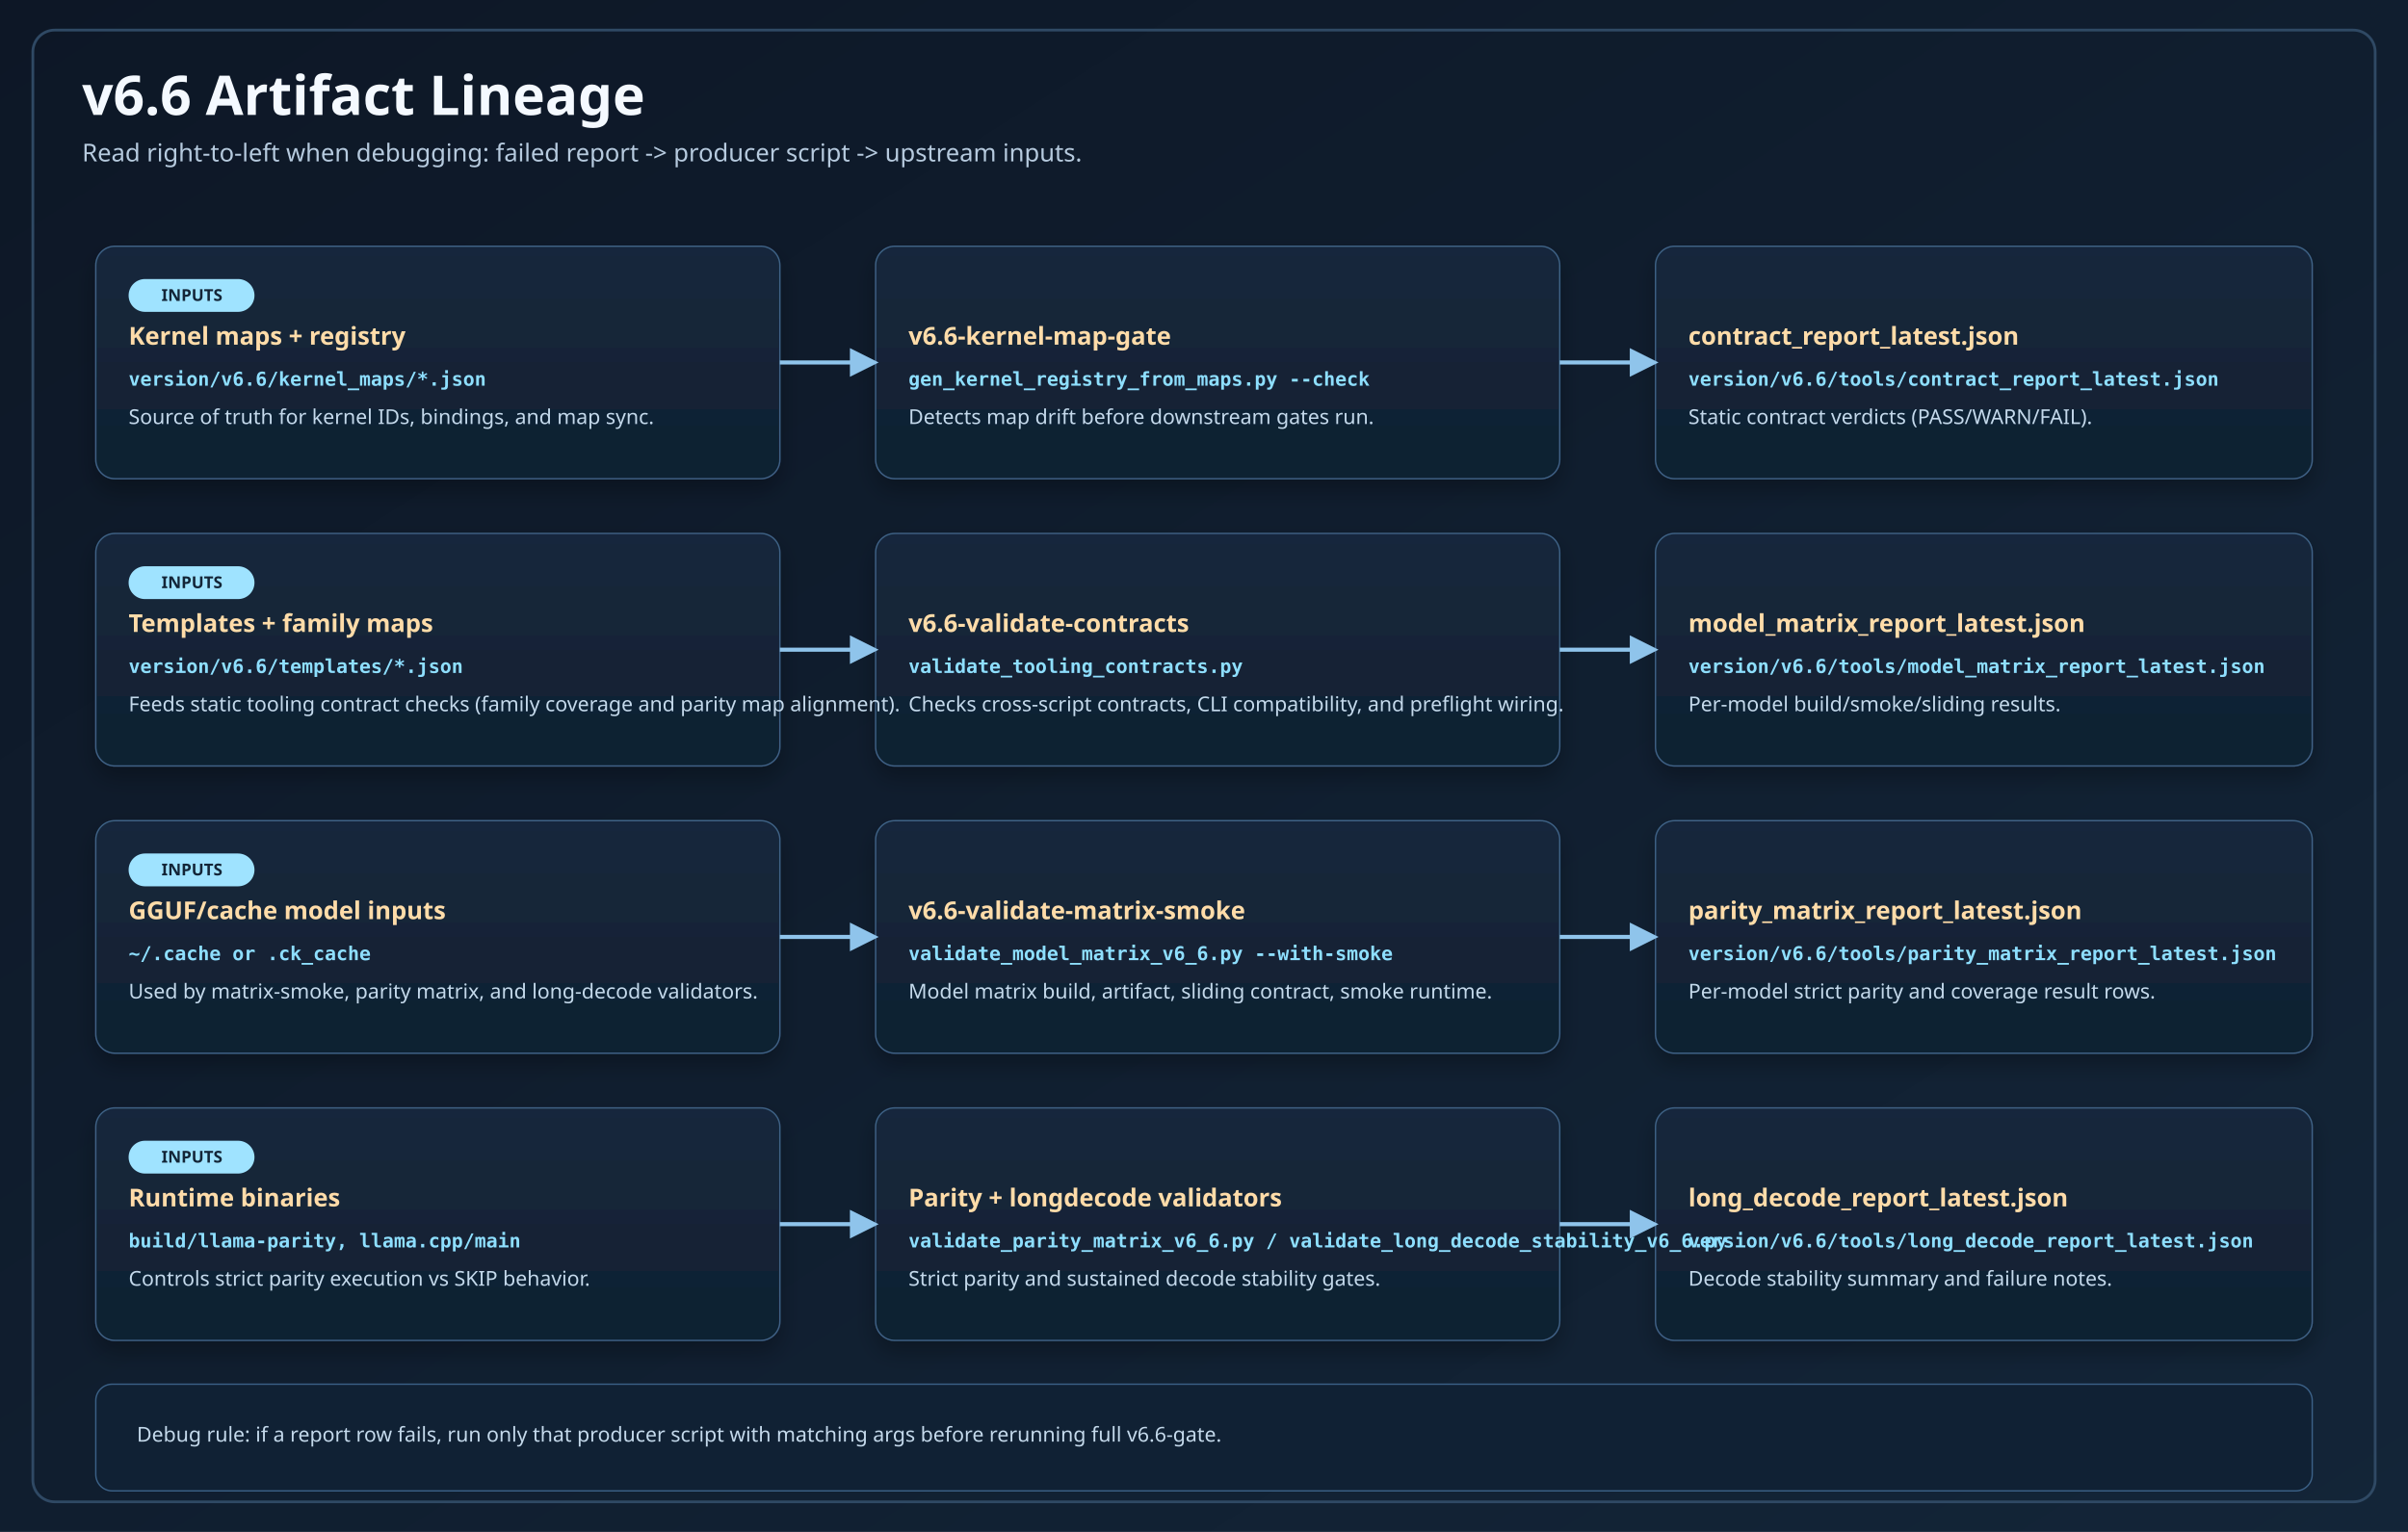
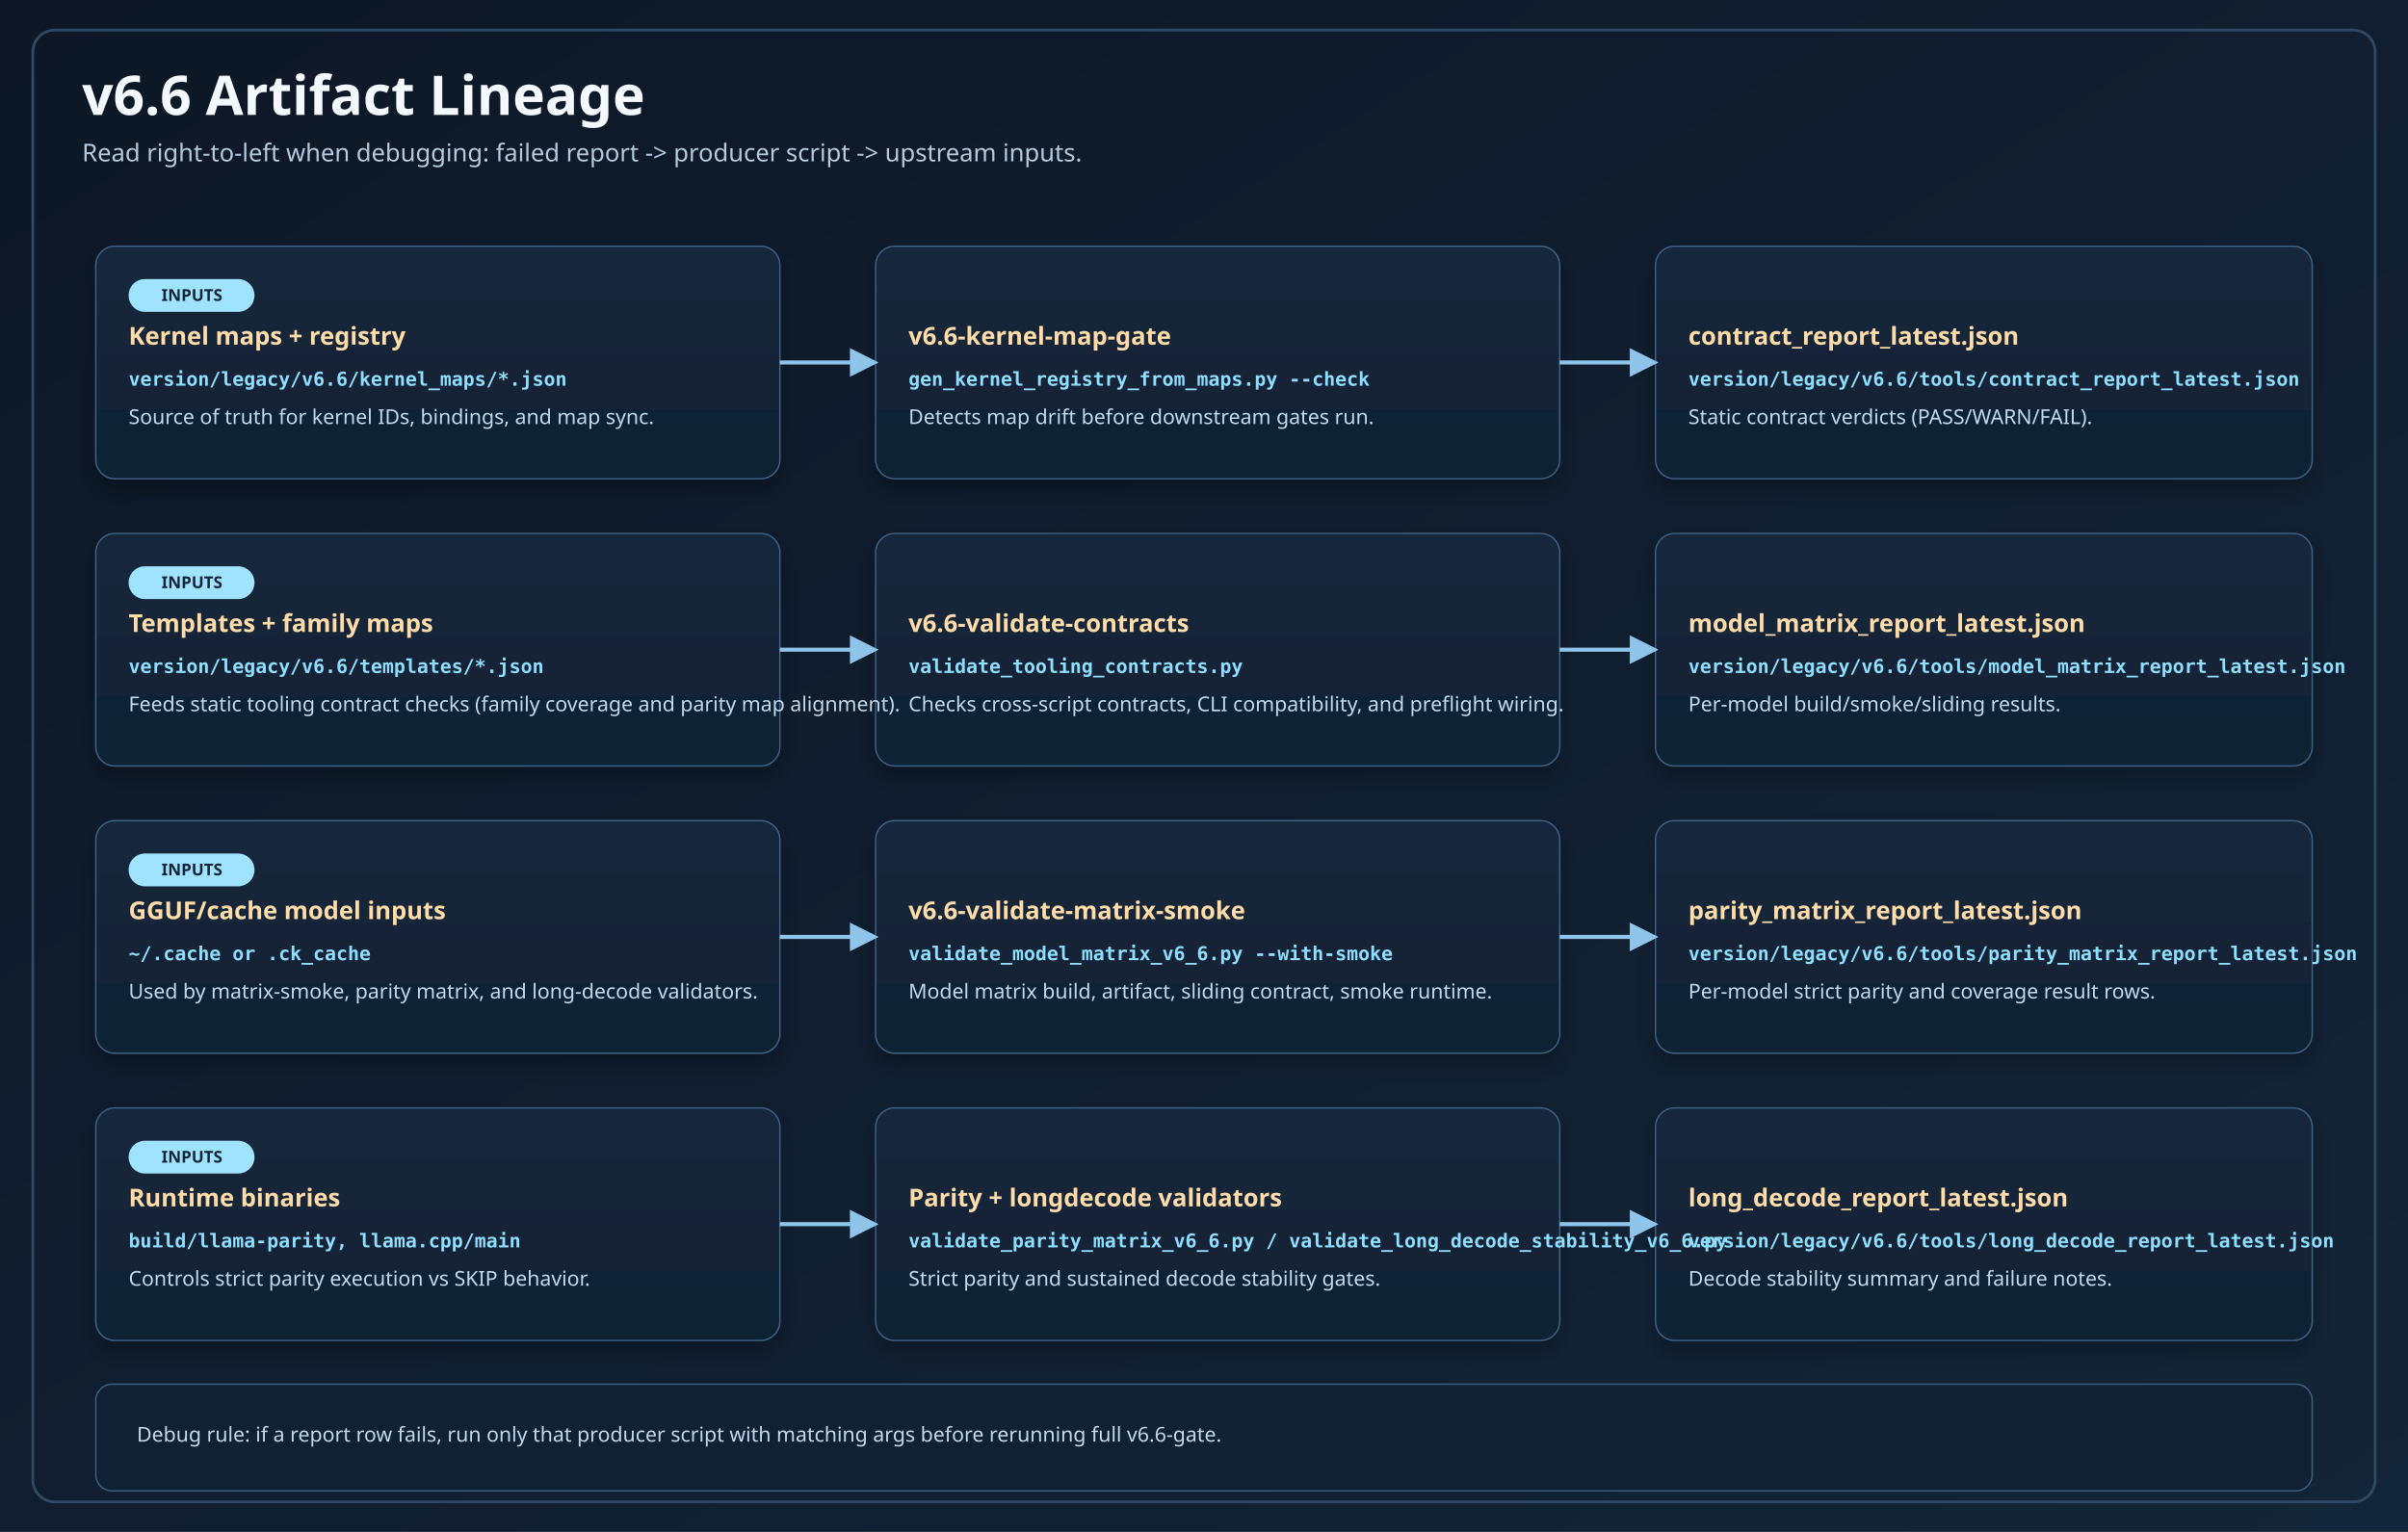
<svg xmlns="http://www.w3.org/2000/svg" width="1760" height="1120" viewBox="0 0 1760 1120" role="img" aria-label="v6.6 artifact lineage from scripts to reports">
  <defs>
    <linearGradient id="bg" x1="0" y1="0" x2="1" y2="1">
      <stop offset="0%" stop-color="#0d1726" />
      <stop offset="100%" stop-color="#132538" />
    </linearGradient>
    <linearGradient id="node" x1="0" y1="0" x2="0" y2="1">
      <stop offset="0%" stop-color="#15283c" />
      <stop offset="100%" stop-color="#102031" />
    </linearGradient>
    <marker id="arrow" viewBox="0 0 10 10" refX="8" refY="5" markerWidth="7" markerHeight="7" orient="auto">
      <path d="M0 0 L10 5 L0 10 z" fill="#8fc4eb" />
    </marker>
    <filter id="shadow" x="-20%" y="-20%" width="140%" height="160%">
      <feDropShadow dx="0" dy="8" stdDeviation="8" flood-color="#000" flood-opacity="0.27" />
    </filter>
    <style>
      .title { font: 800 40px 'Space Grotesk', 'Segoe UI', sans-serif; fill: #f4f9ff; }
      .sub { font: 500 18px 'IBM Plex Sans', 'Segoe UI', sans-serif; fill: #b6cade; }
      .h { font: 700 18px 'Space Grotesk', 'Segoe UI', sans-serif; fill: #ffdca9; }
      .b { font: 500 15px 'IBM Plex Sans', 'Segoe UI', sans-serif; fill: #c4d9eb; }
      .p { font: 700 14px 'IBM Plex Mono', monospace; fill: #8edfff; }
      .pill { font: 700 12px 'IBM Plex Sans', sans-serif; fill: #132537; }
    </style>
  </defs>
  <rect width="1760" height="1120" fill="url(#bg)" />
  <rect x="24" y="22" width="1712" height="1076" rx="16" fill="none" stroke="#2f4964" stroke-width="2" />
  <text x="60" y="84" class="title">v6.6 Artifact Lineage</text>
  <text x="60" y="118" class="sub">Read right-to-left when debugging: failed report -&gt; producer script -&gt; upstream inputs.</text>
  <g filter="url(#shadow)">
    <rect x="70" y="180" width="500" height="170" rx="14" fill="url(#node)" stroke="#3f6286" />
    <rect x="70" y="390" width="500" height="170" rx="14" fill="url(#node)" stroke="#3f6286" />
    <rect x="70" y="600" width="500" height="170" rx="14" fill="url(#node)" stroke="#3f6286" />
    <rect x="70" y="810" width="500" height="170" rx="14" fill="url(#node)" stroke="#3f6286" />
    <rect x="640" y="180" width="500" height="170" rx="14" fill="url(#node)" stroke="#3f6286" />
    <rect x="640" y="390" width="500" height="170" rx="14" fill="url(#node)" stroke="#3f6286" />
    <rect x="640" y="600" width="500" height="170" rx="14" fill="url(#node)" stroke="#3f6286" />
    <rect x="640" y="810" width="500" height="170" rx="14" fill="url(#node)" stroke="#3f6286" />
    <rect x="1210" y="180" width="480" height="170" rx="14" fill="url(#node)" stroke="#3f6286" />
    <rect x="1210" y="390" width="480" height="170" rx="14" fill="url(#node)" stroke="#3f6286" />
    <rect x="1210" y="600" width="480" height="170" rx="14" fill="url(#node)" stroke="#3f6286" />
    <rect x="1210" y="810" width="480" height="170" rx="14" fill="url(#node)" stroke="#3f6286" />
  </g>
  <rect x="94" y="204" width="92" height="24" rx="12" fill="#9fe3ff" />
  <text x="118" y="220" class="pill">INPUTS</text>
  <text x="94" y="252" class="h">Kernel maps + registry</text>
-   <text x="94" y="282" class="p">version/v6.6/kernel_maps/*.json</text>
+   <text x="94" y="282" class="p">version/legacy/v6.6/kernel_maps/*.json</text>
  <text x="94" y="310" class="b">Source of truth for kernel IDs, bindings, and map sync.</text>
  <rect x="94" y="414" width="92" height="24" rx="12" fill="#9fe3ff" />
  <text x="118" y="430" class="pill">INPUTS</text>
  <text x="94" y="462" class="h">Templates + family maps</text>
-   <text x="94" y="492" class="p">version/v6.6/templates/*.json</text>
+   <text x="94" y="492" class="p">version/legacy/v6.6/templates/*.json</text>
  <text x="94" y="520" class="b">Feeds static tooling contract checks (family coverage and parity map alignment).</text>
  <rect x="94" y="624" width="92" height="24" rx="12" fill="#9fe3ff" />
  <text x="118" y="640" class="pill">INPUTS</text>
  <text x="94" y="672" class="h">GGUF/cache model inputs</text>
  <text x="94" y="702" class="p">~/.cache or .ck_cache</text>
  <text x="94" y="730" class="b">Used by matrix-smoke, parity matrix, and long-decode validators.</text>
  <rect x="94" y="834" width="92" height="24" rx="12" fill="#9fe3ff" />
  <text x="118" y="850" class="pill">INPUTS</text>
  <text x="94" y="882" class="h">Runtime binaries</text>
  <text x="94" y="912" class="p">build/llama-parity, llama.cpp/main</text>
  <text x="94" y="940" class="b">Controls strict parity execution vs SKIP behavior.</text>
  <text x="664" y="252" class="h">v6.6-kernel-map-gate</text>
  <text x="664" y="282" class="p">gen_kernel_registry_from_maps.py --check</text>
  <text x="664" y="310" class="b">Detects map drift before downstream gates run.</text>
  <text x="664" y="462" class="h">v6.6-validate-contracts</text>
  <text x="664" y="492" class="p">validate_tooling_contracts.py</text>
  <text x="664" y="520" class="b">Checks cross-script contracts, CLI compatibility, and preflight wiring.</text>
  <text x="664" y="672" class="h">v6.6-validate-matrix-smoke</text>
  <text x="664" y="702" class="p">validate_model_matrix_v6_6.py --with-smoke</text>
  <text x="664" y="730" class="b">Model matrix build, artifact, sliding contract, smoke runtime.</text>
  <text x="664" y="882" class="h">Parity + longdecode validators</text>
  <text x="664" y="912" class="p">validate_parity_matrix_v6_6.py / validate_long_decode_stability_v6_6.py</text>
  <text x="664" y="940" class="b">Strict parity and sustained decode stability gates.</text>
  <text x="1234" y="252" class="h">contract_report_latest.json</text>
-   <text x="1234" y="282" class="p">version/v6.6/tools/contract_report_latest.json</text>
+   <text x="1234" y="282" class="p">version/legacy/v6.6/tools/contract_report_latest.json</text>
  <text x="1234" y="310" class="b">Static contract verdicts (PASS/WARN/FAIL).</text>
  <text x="1234" y="462" class="h">model_matrix_report_latest.json</text>
-   <text x="1234" y="492" class="p">version/v6.6/tools/model_matrix_report_latest.json</text>
+   <text x="1234" y="492" class="p">version/legacy/v6.6/tools/model_matrix_report_latest.json</text>
  <text x="1234" y="520" class="b">Per-model build/smoke/sliding results.</text>
  <text x="1234" y="672" class="h">parity_matrix_report_latest.json</text>
-   <text x="1234" y="702" class="p">version/v6.6/tools/parity_matrix_report_latest.json</text>
+   <text x="1234" y="702" class="p">version/legacy/v6.6/tools/parity_matrix_report_latest.json</text>
  <text x="1234" y="730" class="b">Per-model strict parity and coverage result rows.</text>
  <text x="1234" y="882" class="h">long_decode_report_latest.json</text>
-   <text x="1234" y="912" class="p">version/v6.6/tools/long_decode_report_latest.json</text>
+   <text x="1234" y="912" class="p">version/legacy/v6.6/tools/long_decode_report_latest.json</text>
  <text x="1234" y="940" class="b">Decode stability summary and failure notes.</text>
  <line x1="570" y1="265" x2="638" y2="265" stroke="#8fc4eb" stroke-width="3" marker-end="url(#arrow)" />
  <line x1="570" y1="475" x2="638" y2="475" stroke="#8fc4eb" stroke-width="3" marker-end="url(#arrow)" />
  <line x1="570" y1="685" x2="638" y2="685" stroke="#8fc4eb" stroke-width="3" marker-end="url(#arrow)" />
  <line x1="570" y1="895" x2="638" y2="895" stroke="#8fc4eb" stroke-width="3" marker-end="url(#arrow)" />
  <line x1="1140" y1="265" x2="1208" y2="265" stroke="#8fc4eb" stroke-width="3" marker-end="url(#arrow)" />
  <line x1="1140" y1="475" x2="1208" y2="475" stroke="#8fc4eb" stroke-width="3" marker-end="url(#arrow)" />
  <line x1="1140" y1="685" x2="1208" y2="685" stroke="#8fc4eb" stroke-width="3" marker-end="url(#arrow)" />
  <line x1="1140" y1="895" x2="1208" y2="895" stroke="#8fc4eb" stroke-width="3" marker-end="url(#arrow)" />
  <rect x="70" y="1012" width="1620" height="78" rx="12" fill="#102134" stroke="#3b6187" />
  <text x="100" y="1054" class="b">Debug rule: if a report row fails, run only that producer script with matching args before rerunning full v6.6-gate.</text>
</svg>
